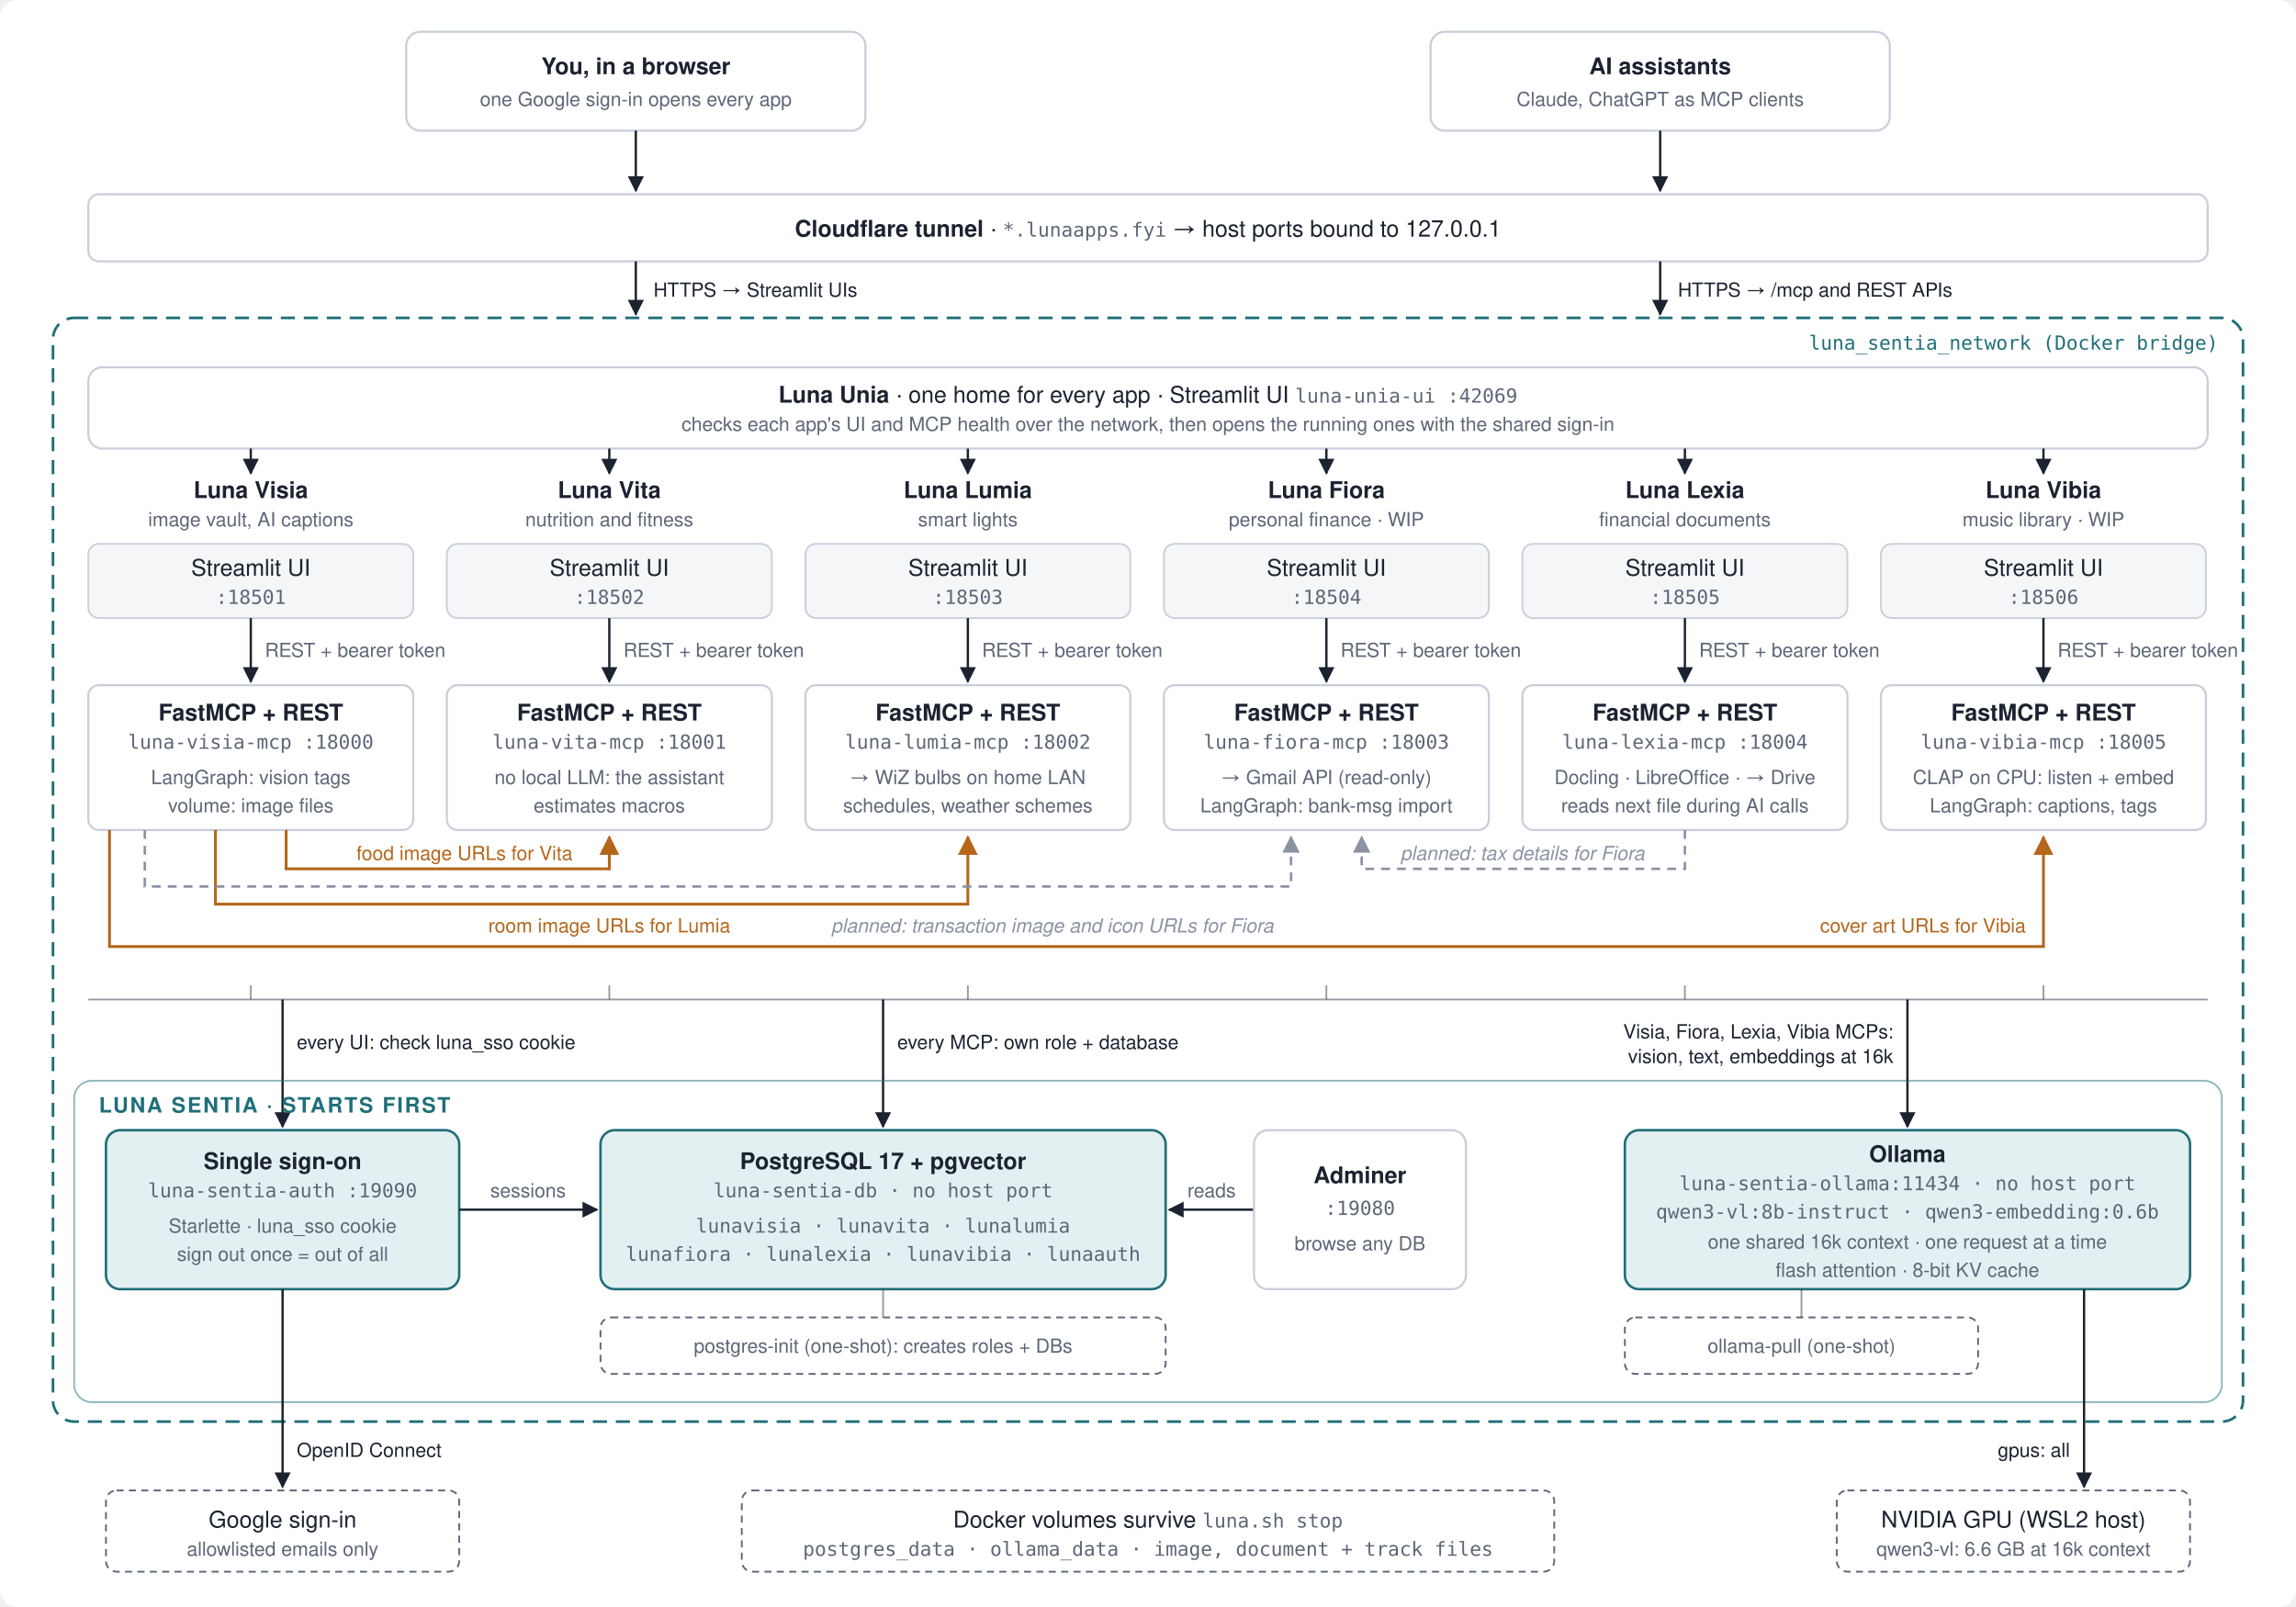
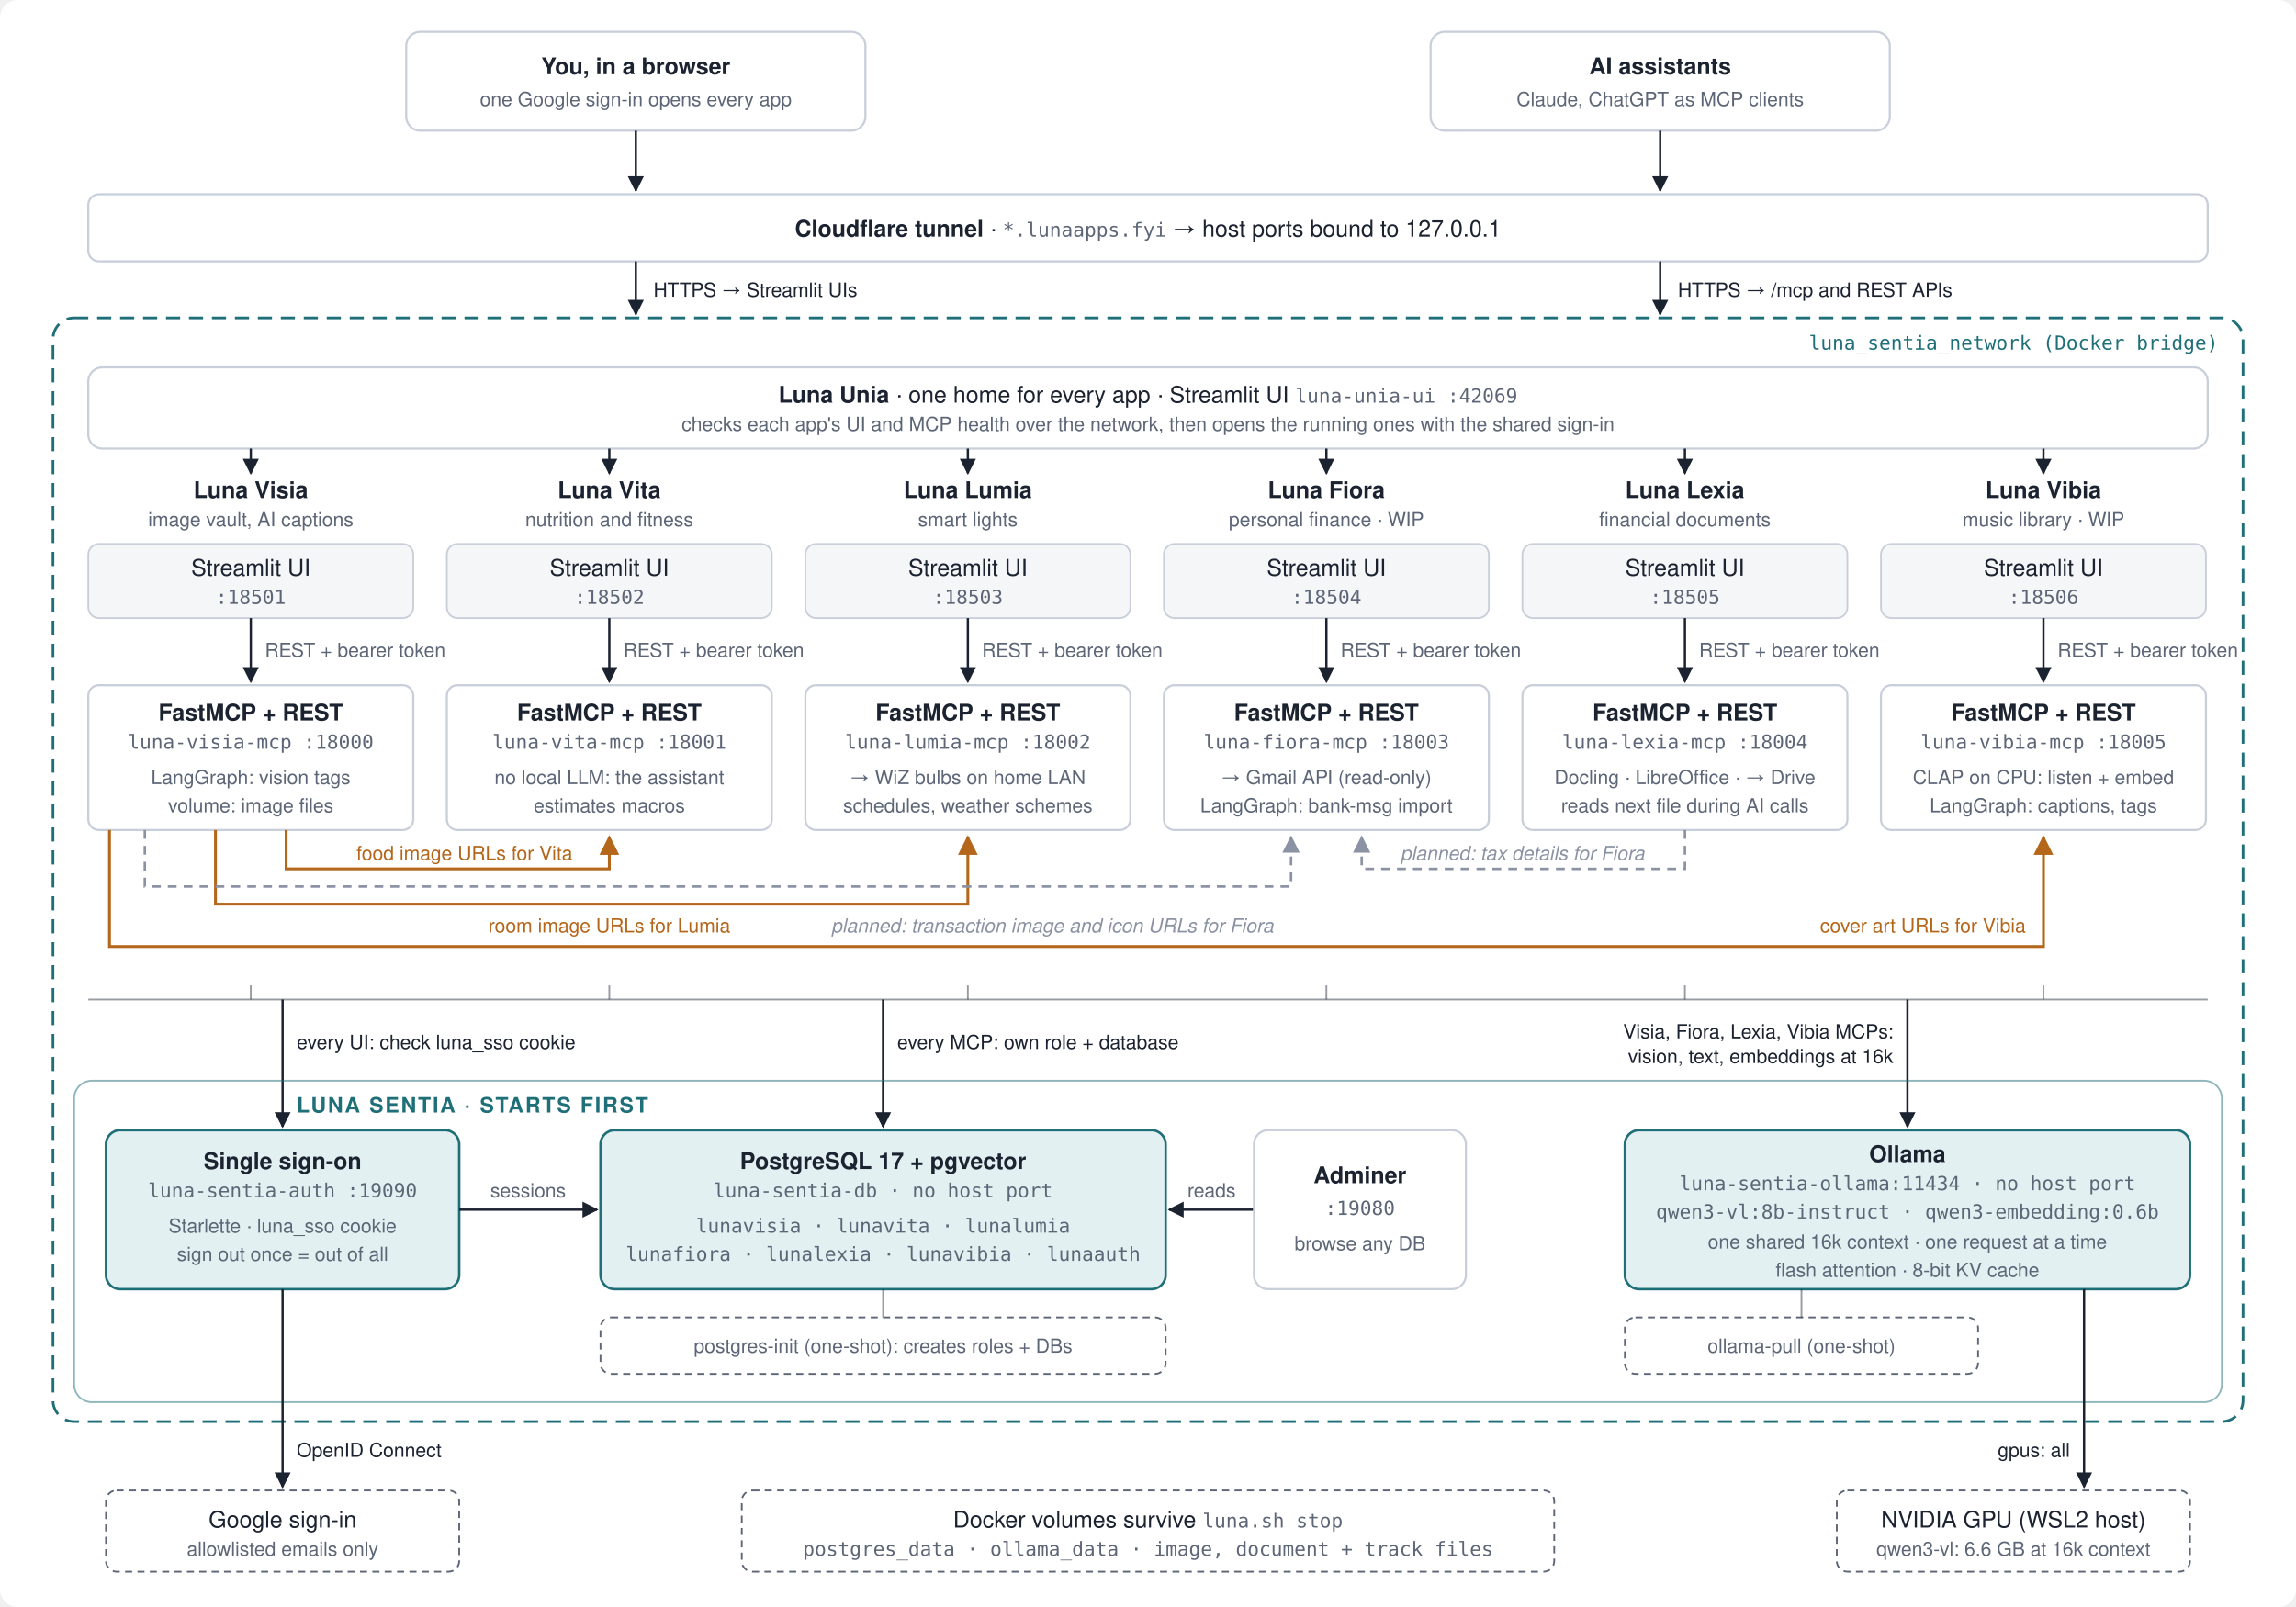
<svg xmlns="http://www.w3.org/2000/svg" viewBox="0 0 1300 910" width="1300" height="910" role="img" aria-label="Clients reach six Luna apps through a Cloudflare tunnel. Luna Unia, one home page, checks which Luna apps are running and opens each one with the shared sign-in. Every app runs a Streamlit UI and a FastMCP service on the shared luna_sentia_network, and relies on Luna Sentia for sign-on, PostgreSQL and Ollama. Every app asks Ollama for the same 16k context, so they share one loaded copy of Qwen3-VL.">
  <style>
svg{font-family:-apple-system,"Segoe UI",Helvetica,Arial,sans-serif}
.b{font-weight:600}.m{font-family:ui-monospace,SFMono-Regular,Menlo,Consolas,monospace;font-size:11px}
.bg{fill:#ffffff}.hc{fill:#1b2230}.hl{fill:#b4661a}.hp{fill:#8a92a3}
.box{fill:#ffffff;stroke:#c9cfda;stroke-width:1.2}.app{fill:#f5f6f8;stroke:#c9cfda}
.core{fill:#e3f0f1;stroke:#1f6f78;stroke-width:1.4}.ext{fill:none;stroke:#5d6677;stroke-dasharray:4 3}
.net{fill:none;stroke:#1f6f78;stroke-width:1.5;stroke-dasharray:8 5}.zone{fill:none;stroke:#1f6f78;stroke-opacity:.5}
.arrow{stroke:#1b2230;stroke-width:1.3;fill:none}.rule,.rule line{stroke:#1b2230;stroke-opacity:.45}
.xlink{stroke:#b4661a;stroke-width:1.6;fill:none}.plan{stroke:#8a92a3;stroke-width:1.4;fill:none;stroke-dasharray:5 4}
.t{fill:#1b2230;font-size:13px}.s{fill:#5d6677;font-size:11px}.m{fill:#5d6677}.mc{fill:#1f6f78}
.lbl{fill:#1b2230;font-size:11px}.lk{fill:#b4661a;font-size:11px;font-weight:500}.pl{fill:#8a92a3;font-size:11px;font-style:italic}
.ct{fill:#1f6f78;font-size:12px;font-weight:600;letter-spacing:.08em}
@media (prefers-color-scheme:dark){
.bg{fill:#1a2029}.hc{fill:#e4e8ef}.hl{fill:#e3a35f}.hp{fill:#78819a}
.box{fill:#1a2029;stroke:#343d4b;stroke-width:1.2}.app{fill:#11151c;stroke:#343d4b}
.core{fill:#17303a;stroke:#5fb8c1;stroke-width:1.4}.ext{fill:none;stroke:#98a2b3;stroke-dasharray:4 3}
.net{fill:none;stroke:#5fb8c1;stroke-width:1.5;stroke-dasharray:8 5}.zone{fill:none;stroke:#5fb8c1;stroke-opacity:.5}
.arrow{stroke:#e4e8ef;stroke-width:1.3;fill:none}.rule,.rule line{stroke:#e4e8ef;stroke-opacity:.45}
.xlink{stroke:#e3a35f;stroke-width:1.6;fill:none}.plan{stroke:#78819a;stroke-width:1.4;fill:none;stroke-dasharray:5 4}
.t{fill:#e4e8ef;font-size:13px}.s{fill:#98a2b3;font-size:11px}.m{fill:#98a2b3}.mc{fill:#5fb8c1}
.lbl{fill:#e4e8ef;font-size:11px}.lk{fill:#e3a35f;font-size:11px;font-weight:500}.pl{fill:#78819a;font-size:11px;font-style:italic}
.ct{fill:#5fb8c1;font-size:12px;font-weight:600;letter-spacing:.08em}
}
</style>
  <rect class="bg" x="0" y="0" width="1300" height="910" rx="10" />
  <defs>
    <marker id="ah" viewBox="0 0 10 10" refX="9" refY="5" markerWidth="7" markerHeight="7" orient="auto-start-reverse">
      <path d="M0,0 L10,5 L0,10 z" class="hc" />
    </marker>
    <marker id="ahl" viewBox="0 0 10 10" refX="9" refY="5" markerWidth="7" markerHeight="7" orient="auto-start-reverse">
      <path d="M0,0 L10,5 L0,10 z" class="hl" />
    </marker>
    <marker id="ahp" viewBox="0 0 10 10" refX="9" refY="5" markerWidth="7" markerHeight="7" orient="auto-start-reverse">
      <path d="M0,0 L10,5 L0,10 z" class="hp" />
    </marker>
  </defs>
  <rect class="box" x="230" y="18" width="260" height="56" rx="8" />
  <text class="t b" x="360" y="42" text-anchor="middle">You, in a browser</text>
  <text class="s" x="360" y="60" text-anchor="middle">one Google sign-in opens every app</text>
  <rect class="box" x="810" y="18" width="260" height="56" rx="8" />
  <text class="t b" x="940" y="42" text-anchor="middle">AI assistants</text>
  <text class="s" x="940" y="60" text-anchor="middle">Claude, ChatGPT as MCP clients</text>
  <line class="arrow" x1="360" y1="74" x2="360" y2="108" marker-end="url(#ah)" />
  <line class="arrow" x1="940" y1="74" x2="940" y2="108" marker-end="url(#ah)" />
  <rect class="box" x="50" y="110" width="1200" height="38" rx="6" />
  <text class="t" x="650" y="134" text-anchor="middle">
    <tspan class="b">Cloudflare tunnel</tspan> · <tspan class="m">*.lunaapps.fyi</tspan> → host ports bound to 127.0.0.1</text>
  <line class="arrow" x1="360" y1="148" x2="360" y2="178" marker-end="url(#ah)" />
  <text class="lbl" x="370" y="168">HTTPS → Streamlit UIs</text>
  <line class="arrow" x1="940" y1="148" x2="940" y2="178" marker-end="url(#ah)" />
  <text class="lbl" x="950" y="168">HTTPS → /mcp and REST APIs</text>
  <rect class="net" x="30" y="180" width="1240" height="625" rx="12" />
  <text class="m mc" x="1256" y="198" text-anchor="end">luna_sentia_network (Docker bridge)</text>
  <rect class="box" x="50" y="208" width="1200" height="46" rx="8" />
  <text class="t" x="650" y="228" text-anchor="middle">
    <tspan class="b">Luna Unia</tspan> · one home for every app · Streamlit UI <tspan class="m">luna-unia-ui :42069</tspan>
  </text>
  <text class="s" x="650" y="244" text-anchor="middle">checks each app's UI and MCP health over the network, then opens the running ones with the shared sign-in</text>
  <g>
    <line class="arrow" x1="142" y1="254" x2="142" y2="268" marker-end="url(#ah)" />
    <line class="arrow" x1="345" y1="254" x2="345" y2="268" marker-end="url(#ah)" />
    <line class="arrow" x1="548" y1="254" x2="548" y2="268" marker-end="url(#ah)" />
    <line class="arrow" x1="751" y1="254" x2="751" y2="268" marker-end="url(#ah)" />
    <line class="arrow" x1="954" y1="254" x2="954" y2="268" marker-end="url(#ah)" />
    <line class="arrow" x1="1157" y1="254" x2="1157" y2="268" marker-end="url(#ah)" />
  </g>
  <g>
    <text class="t b" x="142" y="282" text-anchor="middle">Luna Visia</text>
    <text class="s" x="142" y="298" text-anchor="middle">image vault, AI captions</text>
    <text class="t b" x="345" y="282" text-anchor="middle">Luna Vita</text>
    <text class="s" x="345" y="298" text-anchor="middle">nutrition and fitness</text>
    <text class="t b" x="548" y="282" text-anchor="middle">Luna Lumia</text>
    <text class="s" x="548" y="298" text-anchor="middle">smart lights</text>
    <text class="t b" x="751" y="282" text-anchor="middle">Luna Fiora</text>
    <text class="s" x="751" y="298" text-anchor="middle">personal finance · WIP</text>
    <text class="t b" x="954" y="282" text-anchor="middle">Luna Lexia</text>
    <text class="s" x="954" y="298" text-anchor="middle">financial documents</text>
    <text class="t b" x="1157" y="282" text-anchor="middle">Luna Vibia</text>
    <text class="s" x="1157" y="298" text-anchor="middle">music library · WIP</text>
  </g>
  <g>
    <rect class="app" x="50" y="308" width="184" height="42" rx="6" />
    <rect class="app" x="253" y="308" width="184" height="42" rx="6" />
    <rect class="app" x="456" y="308" width="184" height="42" rx="6" />
    <rect class="app" x="659" y="308" width="184" height="42" rx="6" />
    <rect class="app" x="862" y="308" width="184" height="42" rx="6" />
    <rect class="app" x="1065" y="308" width="184" height="42" rx="6" />
    <text class="t" x="142" y="326" text-anchor="middle">Streamlit UI</text>
    <text class="m" x="142" y="342" text-anchor="middle">:18501</text>
    <text class="t" x="345" y="326" text-anchor="middle">Streamlit UI</text>
    <text class="m" x="345" y="342" text-anchor="middle">:18502</text>
    <text class="t" x="548" y="326" text-anchor="middle">Streamlit UI</text>
    <text class="m" x="548" y="342" text-anchor="middle">:18503</text>
    <text class="t" x="751" y="326" text-anchor="middle">Streamlit UI</text>
    <text class="m" x="751" y="342" text-anchor="middle">:18504</text>
    <text class="t" x="954" y="326" text-anchor="middle">Streamlit UI</text>
    <text class="m" x="954" y="342" text-anchor="middle">:18505</text>
    <text class="t" x="1157" y="326" text-anchor="middle">Streamlit UI</text>
    <text class="m" x="1157" y="342" text-anchor="middle">:18506</text>
  </g>
  <g>
    <line class="arrow" x1="142" y1="350" x2="142" y2="386" marker-end="url(#ah)" />
    <line class="arrow" x1="345" y1="350" x2="345" y2="386" marker-end="url(#ah)" />
    <line class="arrow" x1="548" y1="350" x2="548" y2="386" marker-end="url(#ah)" />
    <line class="arrow" x1="751" y1="350" x2="751" y2="386" marker-end="url(#ah)" />
    <line class="arrow" x1="954" y1="350" x2="954" y2="386" marker-end="url(#ah)" />
    <line class="arrow" x1="1157" y1="350" x2="1157" y2="386" marker-end="url(#ah)" />
    <text class="s" x="150" y="372">REST + bearer token</text>
    <text class="s" x="353" y="372">REST + bearer token</text>
    <text class="s" x="556" y="372">REST + bearer token</text>
    <text class="s" x="759" y="372">REST + bearer token</text>
    <text class="s" x="962" y="372">REST + bearer token</text>
    <text class="s" x="1165" y="372">REST + bearer token</text>
  </g>
  <g>
    <rect class="box" x="50" y="388" width="184" height="82" rx="6" />
    <rect class="box" x="253" y="388" width="184" height="82" rx="6" />
    <rect class="box" x="456" y="388" width="184" height="82" rx="6" />
    <rect class="box" x="659" y="388" width="184" height="82" rx="6" />
    <rect class="box" x="862" y="388" width="184" height="82" rx="6" />
    <rect class="box" x="1065" y="388" width="184" height="82" rx="6" />
    <text class="t b" x="142" y="408" text-anchor="middle">FastMCP + REST</text>
    <text class="m" x="142" y="424" text-anchor="middle">luna-visia-mcp :18000</text>
    <text class="s" x="142" y="444" text-anchor="middle">LangGraph: vision tags</text>
    <text class="s" x="142" y="460" text-anchor="middle">volume: image files</text>
    <text class="t b" x="345" y="408" text-anchor="middle">FastMCP + REST</text>
    <text class="m" x="345" y="424" text-anchor="middle">luna-vita-mcp :18001</text>
    <text class="s" x="345" y="444" text-anchor="middle">no local LLM: the assistant</text>
    <text class="s" x="345" y="460" text-anchor="middle">estimates macros</text>
    <text class="t b" x="548" y="408" text-anchor="middle">FastMCP + REST</text>
    <text class="m" x="548" y="424" text-anchor="middle">luna-lumia-mcp :18002</text>
    <text class="s" x="548" y="444" text-anchor="middle">→ WiZ bulbs on home LAN</text>
    <text class="s" x="548" y="460" text-anchor="middle">schedules, weather schemes</text>
    <text class="t b" x="751" y="408" text-anchor="middle">FastMCP + REST</text>
    <text class="m" x="751" y="424" text-anchor="middle">luna-fiora-mcp :18003</text>
    <text class="s" x="751" y="444" text-anchor="middle">→ Gmail API (read-only)</text>
    <text class="s" x="751" y="460" text-anchor="middle">LangGraph: bank-msg import</text>
    <text class="t b" x="954" y="408" text-anchor="middle">FastMCP + REST</text>
    <text class="m" x="954" y="424" text-anchor="middle">luna-lexia-mcp :18004</text>
    <text class="s" x="954" y="444" text-anchor="middle">Docling · LibreOffice · → Drive</text>
    <text class="s" x="954" y="460" text-anchor="middle">reads next file during AI calls</text>
    <text class="t b" x="1157" y="408" text-anchor="middle">FastMCP + REST</text>
    <text class="m" x="1157" y="424" text-anchor="middle">luna-vibia-mcp :18005</text>
    <text class="s" x="1157" y="444" text-anchor="middle">CLAP on CPU: listen + embed</text>
    <text class="s" x="1157" y="460" text-anchor="middle">LangGraph: captions, tags</text>
  </g>
  <polyline class="xlink" points="162,470 162,492 345,492 345,474" marker-end="url(#ahl)" />
  <text class="lk" x="263" y="487" text-anchor="middle">food image URLs for Vita</text>
  <polyline class="xlink" points="122,470 122,512 548,512 548,474" marker-end="url(#ahl)" />
  <text class="lk" x="345" y="528" text-anchor="middle">room image URLs for Lumia</text>
  <polyline class="plan" points="954,470 954,492 771,492 771,474" marker-end="url(#ahp)" />
  <text class="pl" x="862" y="487" text-anchor="middle">planned: tax details for Fiora</text>
  <polyline class="plan" points="82,470 82,502 731,502 731,474" marker-end="url(#ahp)" />
  <text class="pl" x="721" y="528" text-anchor="end">planned: transaction image and icon URLs for Fiora</text>
  <polyline class="xlink" points="62,470 62,536 1157,536 1157,474" marker-end="url(#ahl)" />
  <text class="lk" x="1147" y="528" text-anchor="end">cover art URLs for Vibia</text>
  <line x1="50" y1="566" x2="1250" y2="566" class="rule" stroke-opacity=".45" />
  <g class="rule" stroke-opacity=".45">
    <line x1="142" y1="558" x2="142" y2="566" />
    <line x1="345" y1="558" x2="345" y2="566" />
    <line x1="548" y1="558" x2="548" y2="566" />
    <line x1="751" y1="558" x2="751" y2="566" />
    <line x1="954" y1="558" x2="954" y2="566" />
    <line x1="1157" y1="558" x2="1157" y2="566" />
  </g>
  <line class="arrow" x1="160" y1="566" x2="160" y2="638" marker-end="url(#ah)" />
  <text class="lbl" x="168" y="594">every UI: check luna_sso cookie</text>
  <line class="arrow" x1="500" y1="566" x2="500" y2="638" marker-end="url(#ah)" />
  <text class="lbl" x="508" y="594">every MCP: own role + database</text>
  <line class="arrow" x1="1080" y1="566" x2="1080" y2="638" marker-end="url(#ah)" />
  <text class="lbl" x="1072" y="588" text-anchor="end">Visia, Fiora, Lexia, Vibia MCPs:</text>
  <text class="lbl" x="1072" y="602" text-anchor="end">vision, text, embeddings at 16k</text>
  <rect class="zone" x="42" y="612" width="1216" height="182" rx="10" />
-   <text class="ct" x="56" y="630">LUNA SENTIA · STARTS FIRST</text>
+   <text class="ct" x="168" y="630">LUNA SENTIA · STARTS FIRST</text>
  <rect class="core" x="60" y="640" width="200" height="90" rx="8" />
  <text class="t b" x="160" y="662" text-anchor="middle">Single sign-on</text>
  <text class="m" x="160" y="678" text-anchor="middle">luna-sentia-auth :19090</text>
  <text class="s" x="160" y="698" text-anchor="middle">Starlette · luna_sso cookie</text>
  <text class="s" x="160" y="714" text-anchor="middle">sign out once = out of all</text>
  <line class="arrow" x1="260" y1="685" x2="338" y2="685" marker-end="url(#ah)" />
  <text class="s" x="299" y="678" text-anchor="middle">sessions</text>
  <rect class="core" x="340" y="640" width="320" height="90" rx="8" />
  <text class="t b" x="500" y="662" text-anchor="middle">PostgreSQL 17 + pgvector</text>
  <text class="m" x="500" y="678" text-anchor="middle">luna-sentia-db · no host port</text>
  <text class="m" x="500" y="698" text-anchor="middle">lunavisia · lunavita · lunalumia</text>
  <text class="m" x="500" y="714" text-anchor="middle">lunafiora · lunalexia · lunavibia · lunaauth</text>
  <line class="arrow" x1="710" y1="685" x2="662" y2="685" marker-end="url(#ah)" />
  <text class="s" x="686" y="678" text-anchor="middle">reads</text>
  <rect class="box" x="710" y="640" width="120" height="90" rx="8" />
  <text class="t b" x="770" y="670" text-anchor="middle">Adminer</text>
  <text class="m" x="770" y="688" text-anchor="middle">:19080</text>
  <text class="s" x="770" y="708" text-anchor="middle">browse any DB</text>
  <rect class="core" x="920" y="640" width="320" height="90" rx="8" />
  <text class="t b" x="1080" y="658" text-anchor="middle">Ollama</text>
  <text class="m" x="1080" y="674" text-anchor="middle">luna-sentia-ollama:11434 · no host port</text>
  <text class="m" x="1080" y="690" text-anchor="middle">qwen3-vl:8b-instruct · qwen3-embedding:0.6b</text>
  <text class="s" x="1080" y="707" text-anchor="middle">one shared 16k context · one request at a time</text>
  <text class="s" x="1080" y="723" text-anchor="middle">flash attention · 8-bit KV cache</text>
  <rect class="ext" x="340" y="746" width="320" height="32" rx="6" />
  <text class="s" x="500" y="766" text-anchor="middle">postgres-init (one-shot): creates roles + DBs</text>
  <line x1="500" y1="730" x2="500" y2="746" class="rule" stroke-opacity=".45" />
  <rect class="ext" x="920" y="746" width="200" height="32" rx="6" />
  <text class="s" x="1020" y="766" text-anchor="middle">ollama-pull (one-shot)</text>
  <line x1="1020" y1="730" x2="1020" y2="746" class="rule" stroke-opacity=".45" />
  <line class="arrow" x1="160" y1="730" x2="160" y2="842" marker-end="url(#ah)" />
  <text class="lbl" x="168" y="825">OpenID Connect</text>
  <rect class="ext" x="60" y="844" width="200" height="46" rx="6" />
  <text class="t" x="160" y="865" text-anchor="middle">Google sign-in</text>
  <text class="s" x="160" y="881" text-anchor="middle">allowlisted emails only</text>
  <line class="arrow" x1="1180" y1="730" x2="1180" y2="842" marker-end="url(#ah)" />
  <text class="lbl" x="1172" y="825" text-anchor="end">gpus: all</text>
  <rect class="ext" x="1040" y="844" width="200" height="46" rx="6" />
  <text class="t" x="1140" y="865" text-anchor="middle">NVIDIA GPU (WSL2 host)</text>
  <text class="s" x="1140" y="881" text-anchor="middle">qwen3-vl: 6.6 GB at 16k context</text>
  <rect class="ext" x="420" y="844" width="460" height="46" rx="6" />
  <text class="t" x="650" y="865" text-anchor="middle">Docker volumes survive <tspan class="m">luna.sh stop</tspan>
  </text>
  <text class="m" x="650" y="881" text-anchor="middle">postgres_data · ollama_data · image, document + track files</text>
</svg>
